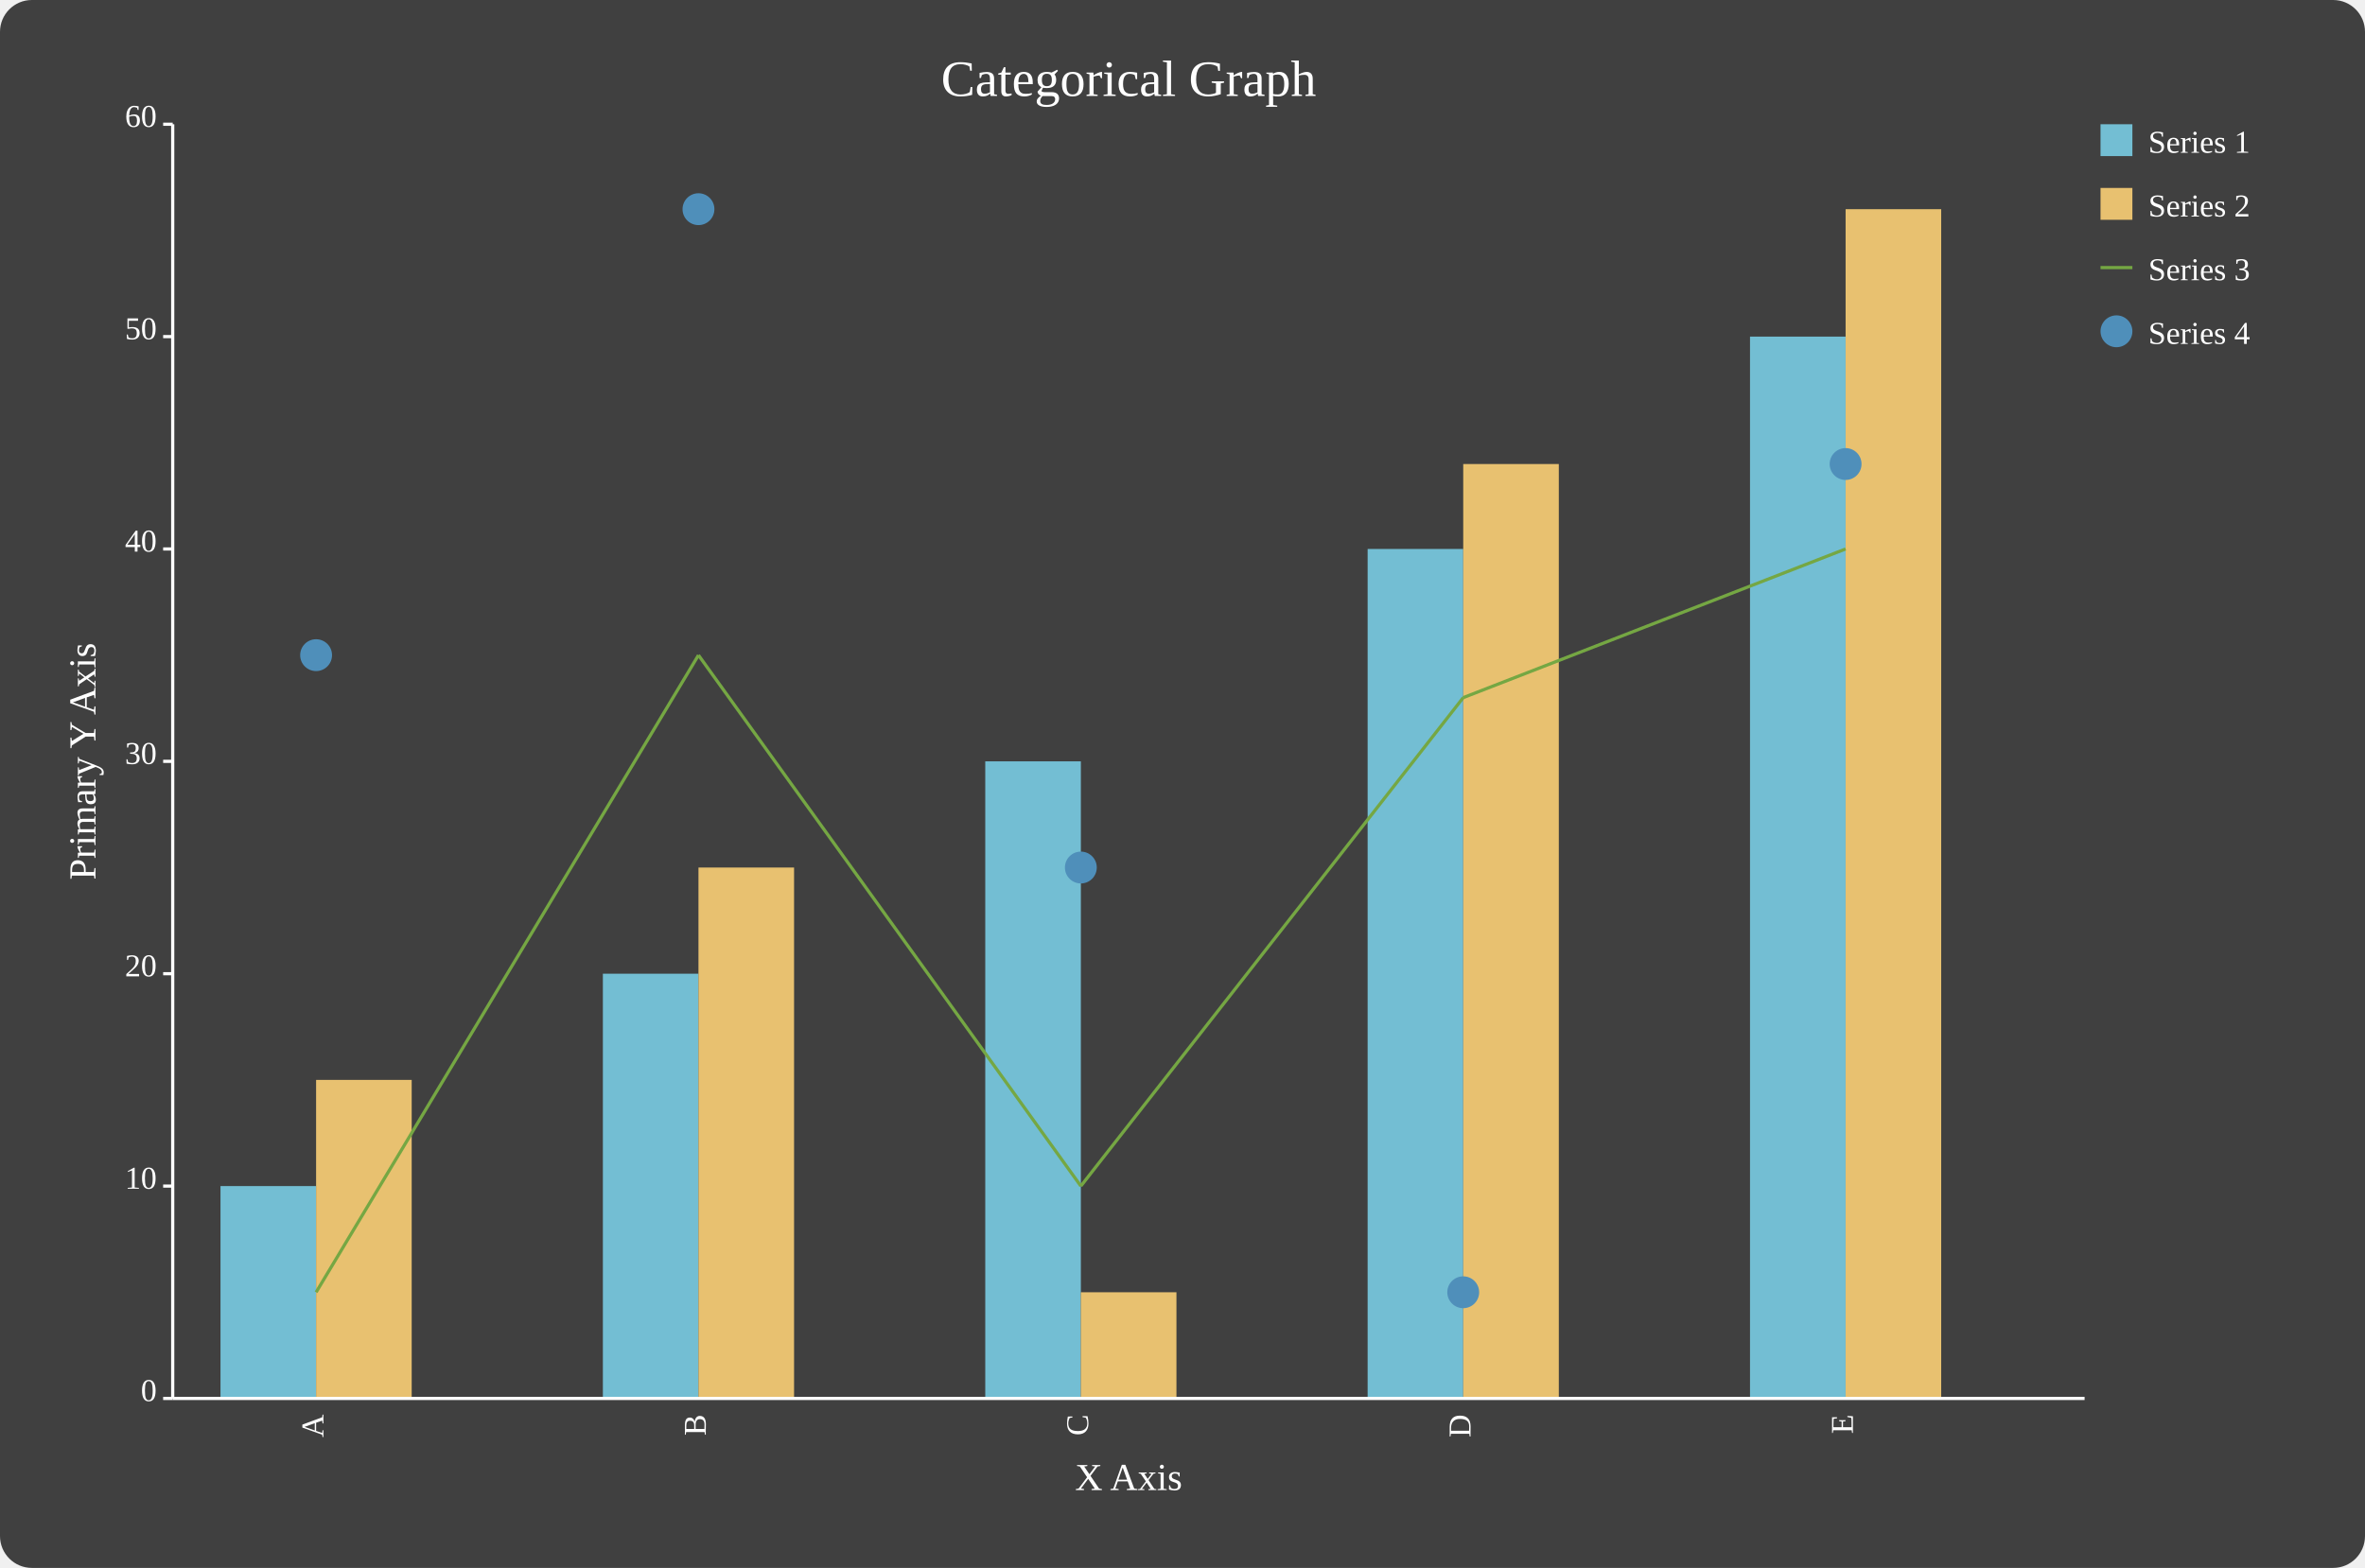
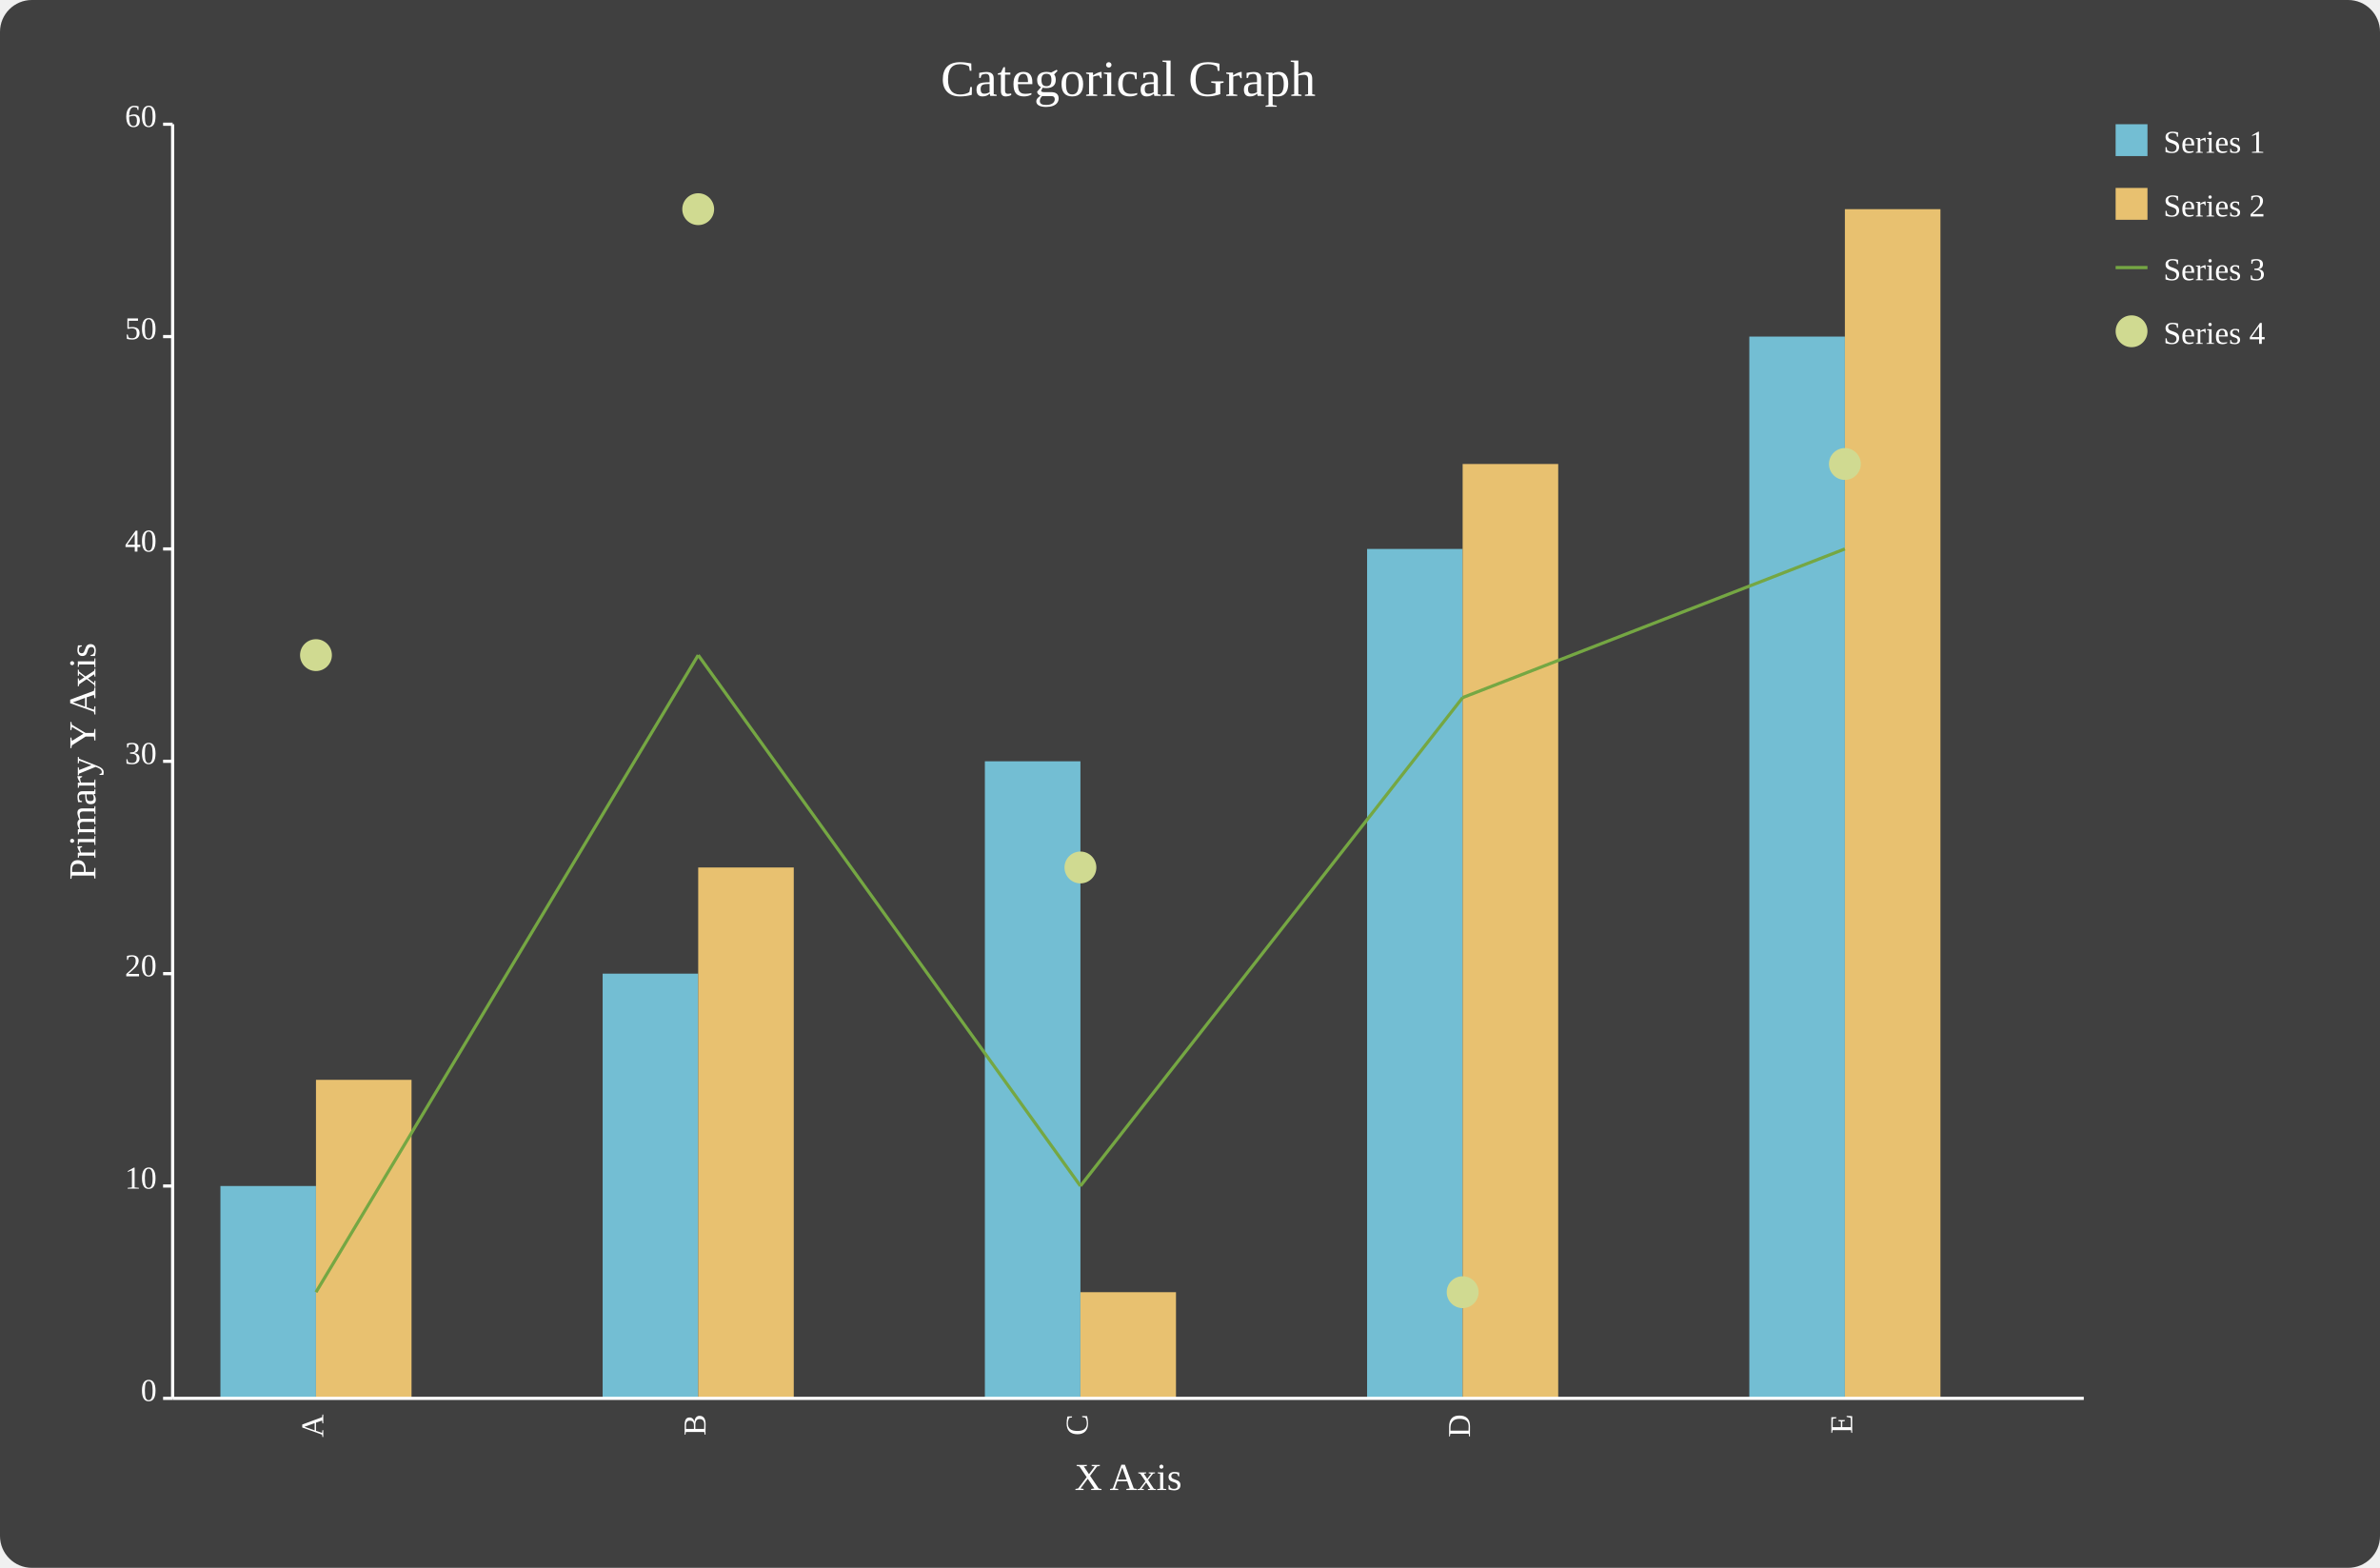
- <svg xmlns="http://www.w3.org/2000/svg" width="742.2" height="492.2" viewBox="-54.2 -39.0 742.2 492.2">
-   <rect x="-54.2" y="-39.0" width="742.2" height="492.2" rx="10" ry="10" fill="#404040" />
+ <svg xmlns="http://www.w3.org/2000/svg" width="747.2" height="492.2" viewBox="-54.2 -39.0 747.2 492.2">
+   <rect x="-54.2" y="-39.0" width="747.2" height="492.2" rx="10" ry="10" fill="#404040" />
  <rect x="15.0" y="333.333" width="30" height="66.667" fill="#73bed3" />
  <rect x="45.0" y="300.0" width="30" height="100.0" fill="#e8c170" />
-   <circle cx="45.0" cy="166.667" r="5" fill="#4f8fba" />
+   <circle cx="45.0" cy="166.667" r="5" fill="#d0da91" />
  <rect x="135.0" y="266.667" width="30" height="133.333" fill="#73bed3" />
  <rect x="165.0" y="233.333" width="30" height="166.667" fill="#e8c170" />
  <line x1="45.0" y1="366.667" x2="165.0" y2="166.667" stroke="#75a743" stroke-width="1" />
-   <circle cx="165.0" cy="26.667" r="5" fill="#4f8fba" />
+   <circle cx="165.0" cy="26.667" r="5" fill="#d0da91" />
  <rect x="255.0" y="200.0" width="30" height="200.0" fill="#73bed3" />
  <rect x="285.0" y="366.667" width="30" height="33.333" fill="#e8c170" />
  <line x1="165.0" y1="166.667" x2="285.0" y2="333.333" stroke="#75a743" stroke-width="1" />
-   <circle cx="285.0" cy="233.333" r="5" fill="#4f8fba" />
+   <circle cx="285.0" cy="233.333" r="5" fill="#d0da91" />
  <rect x="375.0" y="133.333" width="30" height="266.667" fill="#73bed3" />
  <rect x="405.0" y="106.667" width="30" height="293.333" fill="#e8c170" />
  <line x1="285.0" y1="333.333" x2="405.0" y2="180.0" stroke="#75a743" stroke-width="1" />
-   <circle cx="405.0" cy="366.667" r="5" fill="#4f8fba" />
+   <circle cx="405.0" cy="366.667" r="5" fill="#d0da91" />
  <rect x="495.0" y="66.667" width="30" height="333.333" fill="#73bed3" />
  <rect x="525.0" y="26.667" width="30" height="373.333" fill="#e8c170" />
  <line x1="405.0" y1="180.0" x2="525.0" y2="133.333" stroke="#75a743" stroke-width="1" />
-   <circle cx="525.0" cy="106.667" r="5" fill="#4f8fba" />
+   <circle cx="525.0" cy="106.667" r="5" fill="#d0da91" />
  <line x1="0" y1="0" x2="0" y2="400" stroke="#ffffff" stroke-width="1" />
  <line x1="0" y1="400.0" x2="600" y2="400.0" stroke="#ffffff" stroke-width="1" />
  <text x="45.0" y="405" font-size="10" fill="#ffffff" text-anchor="end" dominant-baseline="middle" transform="rotate(-90 45.0 405)">A</text>
  <text x="165.0" y="405" font-size="10" fill="#ffffff" text-anchor="end" dominant-baseline="middle" transform="rotate(-90 165.0 405)">B</text>
  <text x="285.0" y="405" font-size="10" fill="#ffffff" text-anchor="end" dominant-baseline="middle" transform="rotate(-90 285.0 405)">C</text>
  <text x="405.0" y="405" font-size="10" fill="#ffffff" text-anchor="end" dominant-baseline="middle" transform="rotate(-90 405.0 405)">D</text>
  <text x="525.0" y="405" font-size="10" fill="#ffffff" text-anchor="end" dominant-baseline="middle" transform="rotate(-90 525.0 405)">E</text>
  <text x="-5" y="403.0" font-size="10" fill="#ffffff" text-anchor="end" dominant-baseline="text-bottom">0</text>
  <line x1="0" y1="400.0" x2="-3" y2="400.0" stroke="#ffffff" stroke-width="1" />
  <text x="-5" y="336.333" font-size="10" fill="#ffffff" text-anchor="end" dominant-baseline="text-bottom">10</text>
  <line x1="0" y1="333.333" x2="-3" y2="333.333" stroke="#ffffff" stroke-width="1" />
  <text x="-5" y="269.667" font-size="10" fill="#ffffff" text-anchor="end" dominant-baseline="text-bottom">20</text>
  <line x1="0" y1="266.667" x2="-3" y2="266.667" stroke="#ffffff" stroke-width="1" />
  <text x="-5" y="203.0" font-size="10" fill="#ffffff" text-anchor="end" dominant-baseline="text-bottom">30</text>
  <line x1="0" y1="200.0" x2="-3" y2="200.0" stroke="#ffffff" stroke-width="1" />
  <text x="-5" y="136.333" font-size="10" fill="#ffffff" text-anchor="end" dominant-baseline="text-bottom">40</text>
  <line x1="0" y1="133.333" x2="-3" y2="133.333" stroke="#ffffff" stroke-width="1" />
  <text x="-5" y="69.667" font-size="10" fill="#ffffff" text-anchor="end" dominant-baseline="text-bottom">50</text>
  <line x1="0" y1="66.667" x2="-3" y2="66.667" stroke="#ffffff" stroke-width="1" />
  <text x="-5" y="3.0" font-size="10" fill="#ffffff" text-anchor="end" dominant-baseline="text-bottom">60</text>
  <line x1="0" y1="0.0" x2="-3" y2="0.0" stroke="#ffffff" stroke-width="1" />
  <text x="300.0" y="426.0" font-size="12" fill="#ffffff" text-anchor="middle" dominant-baseline="middle">X Axis</text>
  <text x="-27.0" y="200.0" font-size="12" fill="#ffffff" text-anchor="middle" dominant-baseline="middle" transform="rotate(-90 -27.0 200.0)">Primary Y Axis</text>
-   <rect x="605.0" y="0" width="10" height="10" fill="#73bed3" />
-   <text x="620.0" y="6.667" font-size="10" fill="#ffffff" text-anchor="start" dominant-baseline="middle">Series 1</text>
-   <rect x="605.0" y="20" width="10" height="10" fill="#e8c170" />
-   <text x="620.0" y="26.667" font-size="10" fill="#ffffff" text-anchor="start" dominant-baseline="middle">Series 2</text>
-   <line x1="605.0" y1="45.0" x2="615.0" y2="45.0" stroke="#75a743" stroke-width="1" />
-   <text x="620.0" y="46.667" font-size="10" fill="#ffffff" text-anchor="start" dominant-baseline="middle">Series 3</text>
-   <circle cx="610.0" cy="65.0" r="5" fill="#4f8fba" />
-   <text x="620.0" y="66.667" font-size="10" fill="#ffffff" text-anchor="start" dominant-baseline="middle">Series 4</text>
+   <rect x="610" y="0" width="10" height="10" fill="#73bed3" />
+   <text x="625.0" y="6.667" font-size="10" fill="#ffffff" text-anchor="start" dominant-baseline="middle">Series 1</text>
+   <rect x="610" y="20" width="10" height="10" fill="#e8c170" />
+   <text x="625.0" y="26.667" font-size="10" fill="#ffffff" text-anchor="start" dominant-baseline="middle">Series 2</text>
+   <line x1="610" y1="45.0" x2="620" y2="45.0" stroke="#75a743" stroke-width="1" />
+   <text x="625.0" y="46.667" font-size="10" fill="#ffffff" text-anchor="start" dominant-baseline="middle">Series 3</text>
+   <circle cx="615.0" cy="65.0" r="5" fill="#d0da91" />
+   <text x="625.0" y="66.667" font-size="10" fill="#ffffff" text-anchor="start" dominant-baseline="middle">Series 4</text>
  <text x="300.0" y="-19.0" font-size="16" fill="#ffffff" text-anchor="middle" dominant-baseline="text-top">Categorical Graph</text>
</svg>
